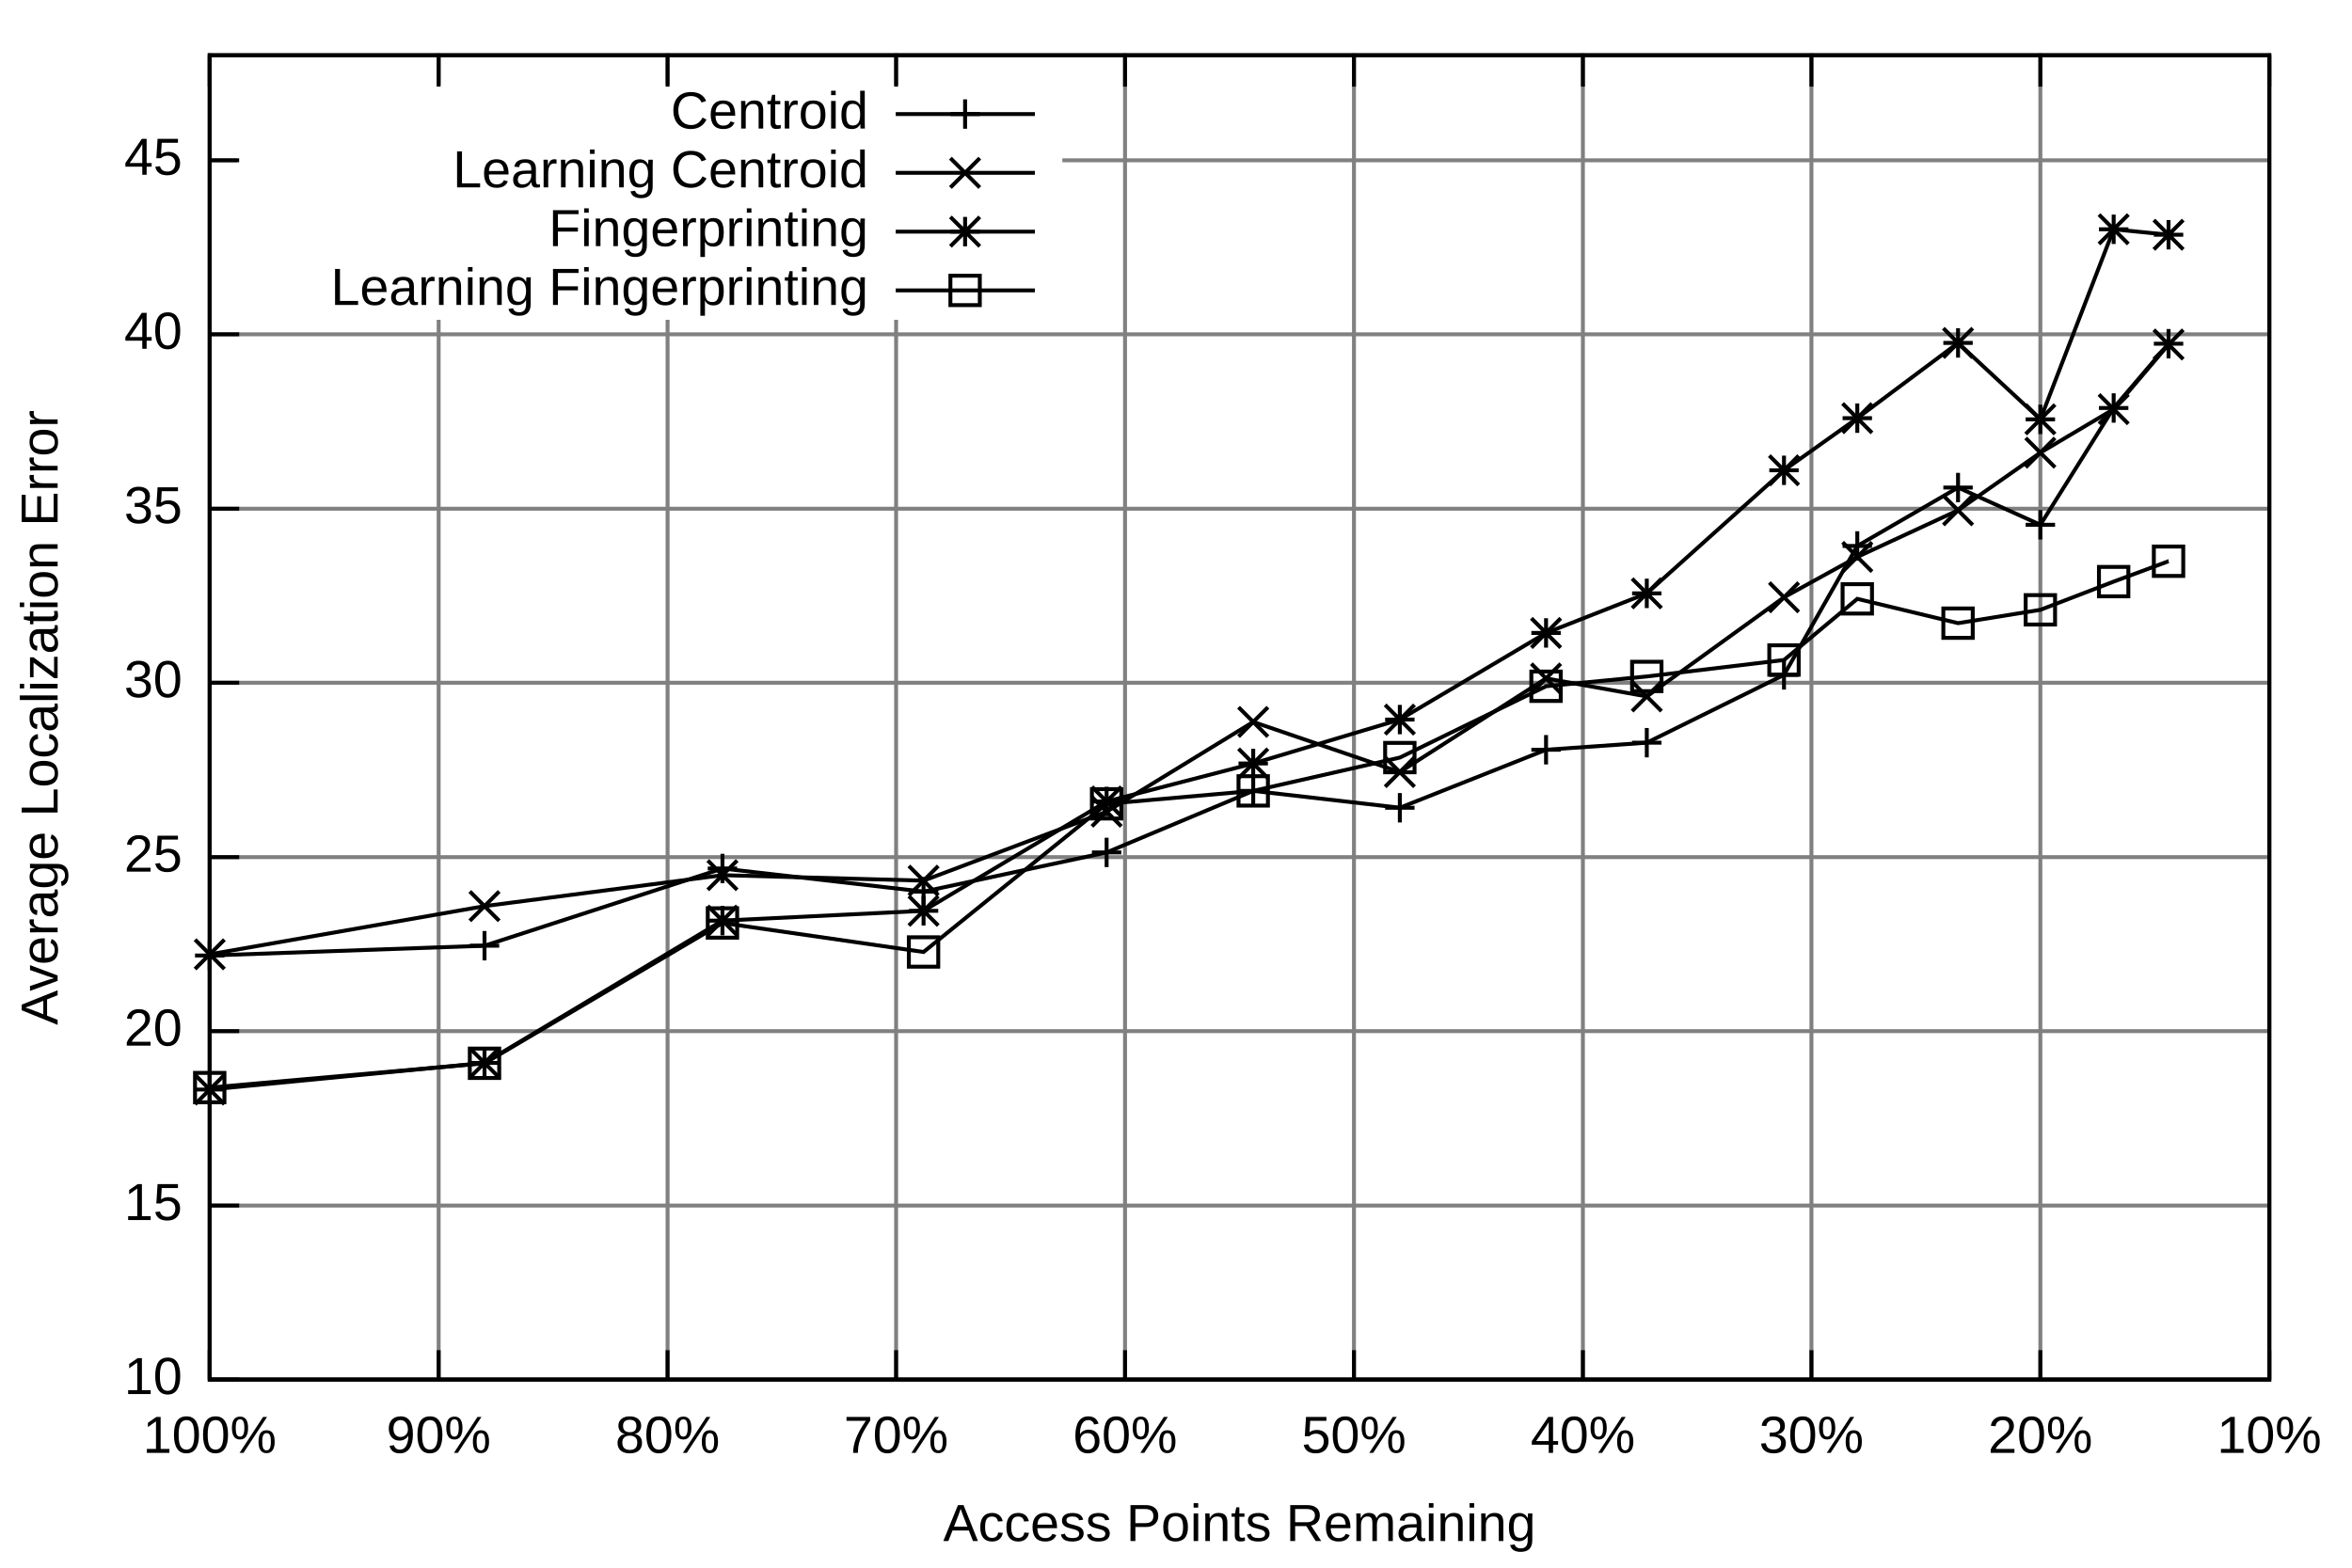
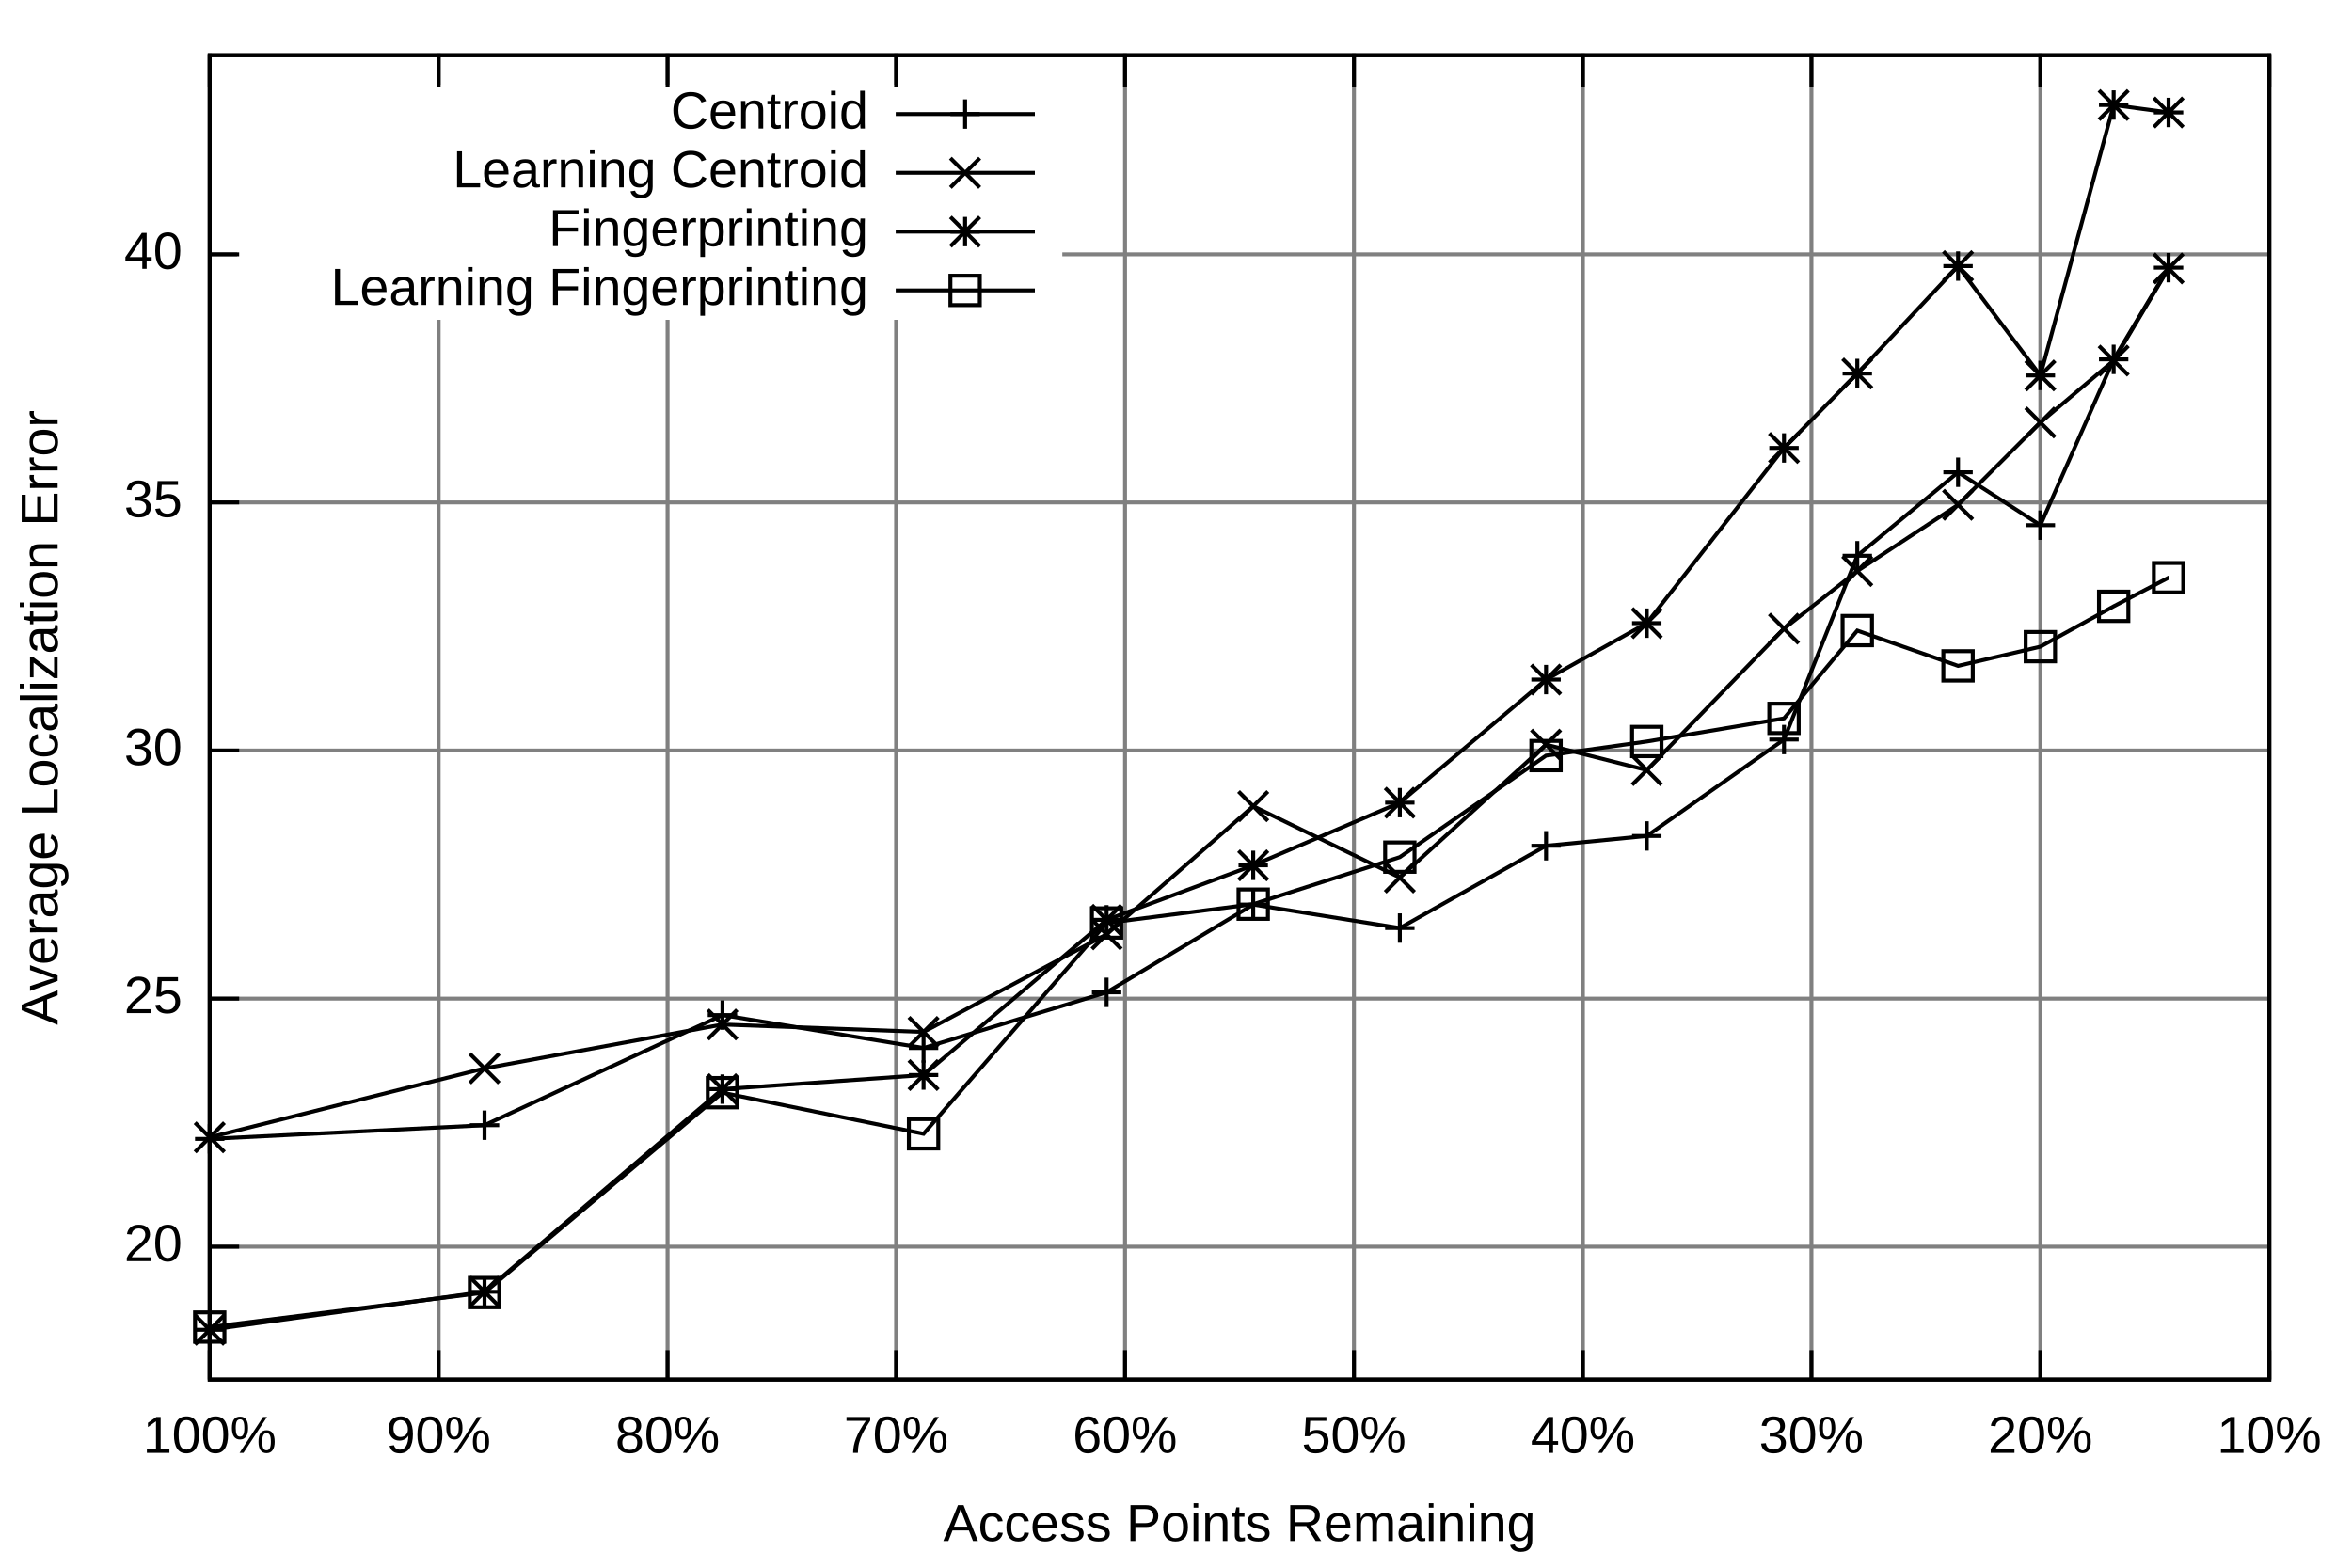
<svg xmlns="http://www.w3.org/2000/svg" xmlns:xlink="http://www.w3.org/1999/xlink" width="600" height="400" viewBox="0 0 600 400">
  <g id="gnuplot_canvas">
    <rect x="0" y="0" width="600" height="400" fill="none" />
    <defs>
      <circle id="gpDot" r="0.5" stroke-width="0.5" />
      <path id="gpPt0" stroke-width="0.267" stroke="currentColor" d="M-1,0 h2 M0,-1 v2" />
      <path id="gpPt1" stroke-width="0.267" stroke="currentColor" d="M-1,-1 L1,1 M1,-1 L-1,1" />
      <path id="gpPt2" stroke-width="0.267" stroke="currentColor" d="M-1,0 L1,0 M0,-1 L0,1 M-1,-1 L1,1 M-1,1 L1,-1" />
      <rect id="gpPt3" stroke-width="0.267" stroke="currentColor" x="-1" y="-1" width="2" height="2" />
      <rect id="gpPt4" stroke-width="0.267" stroke="currentColor" fill="currentColor" x="-1" y="-1" width="2" height="2" />
      <circle id="gpPt5" stroke-width="0.267" stroke="currentColor" cx="0" cy="0" r="1" />
      <use xlink:href="#gpPt5" id="gpPt6" fill="currentColor" stroke="none" />
      <path id="gpPt7" stroke-width="0.267" stroke="currentColor" d="M0,-1.33 L-1.33,0.67 L1.33,0.67 z" />
      <use xlink:href="#gpPt7" id="gpPt8" fill="currentColor" stroke="none" />
      <use xlink:href="#gpPt7" id="gpPt9" stroke="currentColor" transform="rotate(180)" />
      <use xlink:href="#gpPt9" id="gpPt10" fill="currentColor" stroke="none" />
      <use xlink:href="#gpPt3" id="gpPt11" stroke="currentColor" transform="rotate(45)" />
      <use xlink:href="#gpPt11" id="gpPt12" fill="currentColor" stroke="none" />
    </defs>
    <g style="fill:none; color:white; stroke:currentColor; stroke-width:1.00; stroke-linecap:butt; stroke-linejoin:miter">
</g>
    <g style="fill:none; color:black; stroke:currentColor; stroke-width:1.00; stroke-linecap:butt; stroke-linejoin:miter">
</g>
    <g style="fill:none; color:gray; stroke:currentColor; stroke-width:1.00; stroke-linecap:butt; stroke-linejoin:miter">
-       <path class="gridline" d="M53.5,352.0 L578.9,352.0  h0.01" />
-     </g>
-     <g style="fill:none; color:black; stroke:currentColor; stroke-width:1.00; stroke-linecap:butt; stroke-linejoin:miter">
-       <path d="M53.5,352.0 L61.0,352.0  h0.01" />
-       <g transform="translate(46.5,355.7)" style="stroke:none; fill:black; font-family:Arial; font-size:10.00pt; text-anchor:end">
-         <text>10 </text>
-       </g>
-     </g>
-     <g style="fill:none; color:gray; stroke:currentColor; stroke-width:1.00; stroke-linecap:butt; stroke-linejoin:miter">
-       <path class="gridline" d="M53.5,307.6 L578.9,307.6  h0.01" />
-     </g>
-     <g style="fill:none; color:black; stroke:currentColor; stroke-width:1.00; stroke-linecap:butt; stroke-linejoin:miter">
-       <path d="M53.5,307.6 L61.0,307.6  h0.01" />
-       <g transform="translate(46.5,311.3)" style="stroke:none; fill:black; font-family:Arial; font-size:10.00pt; text-anchor:end">
-         <text>15 </text>
-       </g>
-     </g>
-     <g style="fill:none; color:gray; stroke:currentColor; stroke-width:1.00; stroke-linecap:butt; stroke-linejoin:miter">
-       <path class="gridline" d="M53.5,263.1 L578.9,263.1  h0.01" />
-     </g>
-     <g style="fill:none; color:black; stroke:currentColor; stroke-width:1.00; stroke-linecap:butt; stroke-linejoin:miter">
-       <path d="M53.5,263.1 L61.0,263.1  h0.01" />
-       <g transform="translate(46.5,266.8)" style="stroke:none; fill:black; font-family:Arial; font-size:10.00pt; text-anchor:end">
+       <path class="gridline" d="M53.5,318.1 L578.9,318.1  h0.01" />
+     </g>
+     <g style="fill:none; color:black; stroke:currentColor; stroke-width:1.00; stroke-linecap:butt; stroke-linejoin:miter">
+       <path d="M53.5,318.1 L61.0,318.1  h0.01" />
+       <g transform="translate(46.5,321.8)" style="stroke:none; fill:black; font-family:Arial; font-size:10.00pt; text-anchor:end">
        <text>20 </text>
      </g>
    </g>
    <g style="fill:none; color:gray; stroke:currentColor; stroke-width:1.00; stroke-linecap:butt; stroke-linejoin:miter">
-       <path class="gridline" d="M53.5,218.7 L578.9,218.7  h0.01" />
-     </g>
-     <g style="fill:none; color:black; stroke:currentColor; stroke-width:1.00; stroke-linecap:butt; stroke-linejoin:miter">
-       <path d="M53.5,218.7 L61.0,218.7  h0.01" />
-       <g transform="translate(46.5,222.4)" style="stroke:none; fill:black; font-family:Arial; font-size:10.00pt; text-anchor:end">
+       <path class="gridline" d="M53.5,254.8 L578.9,254.8  h0.01" />
+     </g>
+     <g style="fill:none; color:black; stroke:currentColor; stroke-width:1.00; stroke-linecap:butt; stroke-linejoin:miter">
+       <path d="M53.5,254.8 L61.0,254.8  h0.01" />
+       <g transform="translate(46.5,258.5)" style="stroke:none; fill:black; font-family:Arial; font-size:10.00pt; text-anchor:end">
        <text>25 </text>
      </g>
    </g>
    <g style="fill:none; color:gray; stroke:currentColor; stroke-width:1.00; stroke-linecap:butt; stroke-linejoin:miter">
-       <path class="gridline" d="M53.5,174.2 L578.9,174.2  h0.01" />
-     </g>
-     <g style="fill:none; color:black; stroke:currentColor; stroke-width:1.00; stroke-linecap:butt; stroke-linejoin:miter">
-       <path d="M53.5,174.2 L61.0,174.2  h0.01" />
-       <g transform="translate(46.5,177.9)" style="stroke:none; fill:black; font-family:Arial; font-size:10.00pt; text-anchor:end">
+       <path class="gridline" d="M53.5,191.5 L578.9,191.5  h0.01" />
+     </g>
+     <g style="fill:none; color:black; stroke:currentColor; stroke-width:1.00; stroke-linecap:butt; stroke-linejoin:miter">
+       <path d="M53.5,191.5 L61.0,191.5  h0.01" />
+       <g transform="translate(46.5,195.2)" style="stroke:none; fill:black; font-family:Arial; font-size:10.00pt; text-anchor:end">
        <text>30 </text>
      </g>
    </g>
    <g style="fill:none; color:gray; stroke:currentColor; stroke-width:1.00; stroke-linecap:butt; stroke-linejoin:miter">
-       <path class="gridline" d="M53.5,129.8 L578.9,129.8  h0.01" />
-     </g>
-     <g style="fill:none; color:black; stroke:currentColor; stroke-width:1.00; stroke-linecap:butt; stroke-linejoin:miter">
-       <path d="M53.5,129.8 L61.0,129.8  h0.01" />
-       <g transform="translate(46.5,133.5)" style="stroke:none; fill:black; font-family:Arial; font-size:10.00pt; text-anchor:end">
+       <path class="gridline" d="M53.5,128.2 L578.9,128.2  h0.01" />
+     </g>
+     <g style="fill:none; color:black; stroke:currentColor; stroke-width:1.00; stroke-linecap:butt; stroke-linejoin:miter">
+       <path d="M53.5,128.2 L61.0,128.2  h0.01" />
+       <g transform="translate(46.5,131.9)" style="stroke:none; fill:black; font-family:Arial; font-size:10.00pt; text-anchor:end">
        <text>35 </text>
      </g>
    </g>
    <g style="fill:none; color:gray; stroke:currentColor; stroke-width:1.00; stroke-linecap:butt; stroke-linejoin:miter">
-       <path class="gridline" d="M53.5,85.3 L578.9,85.3  h0.01" />
-     </g>
-     <g style="fill:none; color:black; stroke:currentColor; stroke-width:1.00; stroke-linecap:butt; stroke-linejoin:miter">
-       <path d="M53.5,85.3 L61.0,85.3  h0.01" />
-       <g transform="translate(46.5,89.0)" style="stroke:none; fill:black; font-family:Arial; font-size:10.00pt; text-anchor:end">
+       <path class="gridline" d="M53.5,64.9 L60.5,64.9 M271.0,64.9 L578.9,64.9  h0.01" />
+     </g>
+     <g style="fill:none; color:black; stroke:currentColor; stroke-width:1.00; stroke-linecap:butt; stroke-linejoin:miter">
+       <path d="M53.5,64.9 L61.0,64.9  h0.01" />
+       <g transform="translate(46.5,68.6)" style="stroke:none; fill:black; font-family:Arial; font-size:10.00pt; text-anchor:end">
        <text>40 </text>
-       </g>
-     </g>
-     <g style="fill:none; color:gray; stroke:currentColor; stroke-width:1.00; stroke-linecap:butt; stroke-linejoin:miter">
-       <path class="gridline" d="M53.5,40.9 L60.5,40.9 M271.0,40.9 L578.9,40.9  h0.01" />
-     </g>
-     <g style="fill:none; color:black; stroke:currentColor; stroke-width:1.00; stroke-linecap:butt; stroke-linejoin:miter">
-       <path d="M53.5,40.9 L61.0,40.9  h0.01" />
-       <g transform="translate(46.5,44.6)" style="stroke:none; fill:black; font-family:Arial; font-size:10.00pt; text-anchor:end">
-         <text>45 </text>
      </g>
    </g>
    <g style="fill:none; color:gray; stroke:currentColor; stroke-width:1.00; stroke-linecap:butt; stroke-linejoin:miter">
      <path class="gridline" d="M578.9,352.0 L578.9,14.1  h0.01" />
    </g>
    <g style="fill:none; color:black; stroke:currentColor; stroke-width:1.00; stroke-linecap:butt; stroke-linejoin:miter">
      <path d="M578.9,352.0 L578.9,344.5 M578.9,14.1 L578.9,21.6  h0.01" />
      <g transform="translate(578.9,370.7)" style="stroke:none; fill:black; font-family:Arial; font-size:10.00pt; text-anchor:middle">
        <text>10%</text>
      </g>
    </g>
    <g style="fill:none; color:gray; stroke:currentColor; stroke-width:1.00; stroke-linecap:butt; stroke-linejoin:miter">
      <path class="gridline" d="M520.5,352.0 L520.5,14.1  h0.01" />
    </g>
    <g style="fill:none; color:black; stroke:currentColor; stroke-width:1.00; stroke-linecap:butt; stroke-linejoin:miter">
      <path d="M520.5,352.0 L520.5,344.5 M520.5,14.1 L520.5,21.6  h0.01" />
      <g transform="translate(520.5,370.7)" style="stroke:none; fill:black; font-family:Arial; font-size:10.00pt; text-anchor:middle">
        <text>20%</text>
      </g>
    </g>
    <g style="fill:none; color:gray; stroke:currentColor; stroke-width:1.00; stroke-linecap:butt; stroke-linejoin:miter">
      <path class="gridline" d="M462.1,352.0 L462.1,14.1  h0.01" />
    </g>
    <g style="fill:none; color:black; stroke:currentColor; stroke-width:1.00; stroke-linecap:butt; stroke-linejoin:miter">
      <path d="M462.1,352.0 L462.1,344.5 M462.1,14.1 L462.1,21.6  h0.01" />
      <g transform="translate(462.1,370.7)" style="stroke:none; fill:black; font-family:Arial; font-size:10.00pt; text-anchor:middle">
        <text>30%</text>
      </g>
    </g>
    <g style="fill:none; color:gray; stroke:currentColor; stroke-width:1.00; stroke-linecap:butt; stroke-linejoin:miter">
      <path class="gridline" d="M403.8,352.0 L403.8,14.1  h0.01" />
    </g>
    <g style="fill:none; color:black; stroke:currentColor; stroke-width:1.00; stroke-linecap:butt; stroke-linejoin:miter">
      <path d="M403.8,352.0 L403.8,344.5 M403.8,14.1 L403.8,21.6  h0.01" />
      <g transform="translate(403.8,370.7)" style="stroke:none; fill:black; font-family:Arial; font-size:10.00pt; text-anchor:middle">
        <text>40%</text>
      </g>
    </g>
    <g style="fill:none; color:gray; stroke:currentColor; stroke-width:1.00; stroke-linecap:butt; stroke-linejoin:miter">
      <path class="gridline" d="M345.4,352.0 L345.4,14.1  h0.01" />
    </g>
    <g style="fill:none; color:black; stroke:currentColor; stroke-width:1.00; stroke-linecap:butt; stroke-linejoin:miter">
      <path d="M345.4,352.0 L345.4,344.5 M345.4,14.1 L345.4,21.6  h0.01" />
      <g transform="translate(345.4,370.7)" style="stroke:none; fill:black; font-family:Arial; font-size:10.00pt; text-anchor:middle">
        <text>50%</text>
      </g>
    </g>
    <g style="fill:none; color:gray; stroke:currentColor; stroke-width:1.00; stroke-linecap:butt; stroke-linejoin:miter">
      <path class="gridline" d="M287.0,352.0 L287.0,14.1  h0.01" />
    </g>
    <g style="fill:none; color:black; stroke:currentColor; stroke-width:1.00; stroke-linecap:butt; stroke-linejoin:miter">
      <path d="M287.0,352.0 L287.0,344.5 M287.0,14.1 L287.0,21.6  h0.01" />
      <g transform="translate(287.0,370.7)" style="stroke:none; fill:black; font-family:Arial; font-size:10.00pt; text-anchor:middle">
        <text>60%</text>
      </g>
    </g>
    <g style="fill:none; color:gray; stroke:currentColor; stroke-width:1.00; stroke-linecap:butt; stroke-linejoin:miter">
      <path class="gridline" d="M228.6,352.0 L228.6,81.6 M228.6,21.6 L228.6,14.1  h0.01" />
    </g>
    <g style="fill:none; color:black; stroke:currentColor; stroke-width:1.00; stroke-linecap:butt; stroke-linejoin:miter">
      <path d="M228.6,352.0 L228.6,344.5 M228.6,14.1 L228.6,21.6  h0.01" />
      <g transform="translate(228.6,370.7)" style="stroke:none; fill:black; font-family:Arial; font-size:10.00pt; text-anchor:middle">
        <text>70%</text>
      </g>
    </g>
    <g style="fill:none; color:gray; stroke:currentColor; stroke-width:1.00; stroke-linecap:butt; stroke-linejoin:miter">
      <path class="gridline" d="M170.3,352.0 L170.3,81.6 M170.3,21.6 L170.3,14.1  h0.01" />
    </g>
    <g style="fill:none; color:black; stroke:currentColor; stroke-width:1.00; stroke-linecap:butt; stroke-linejoin:miter">
      <path d="M170.3,352.0 L170.3,344.5 M170.3,14.1 L170.3,21.6  h0.01" />
      <g transform="translate(170.3,370.7)" style="stroke:none; fill:black; font-family:Arial; font-size:10.00pt; text-anchor:middle">
        <text>80%</text>
      </g>
    </g>
    <g style="fill:none; color:gray; stroke:currentColor; stroke-width:1.00; stroke-linecap:butt; stroke-linejoin:miter">
      <path class="gridline" d="M111.9,352.0 L111.9,81.6 M111.9,21.6 L111.9,14.1  h0.01" />
    </g>
    <g style="fill:none; color:black; stroke:currentColor; stroke-width:1.00; stroke-linecap:butt; stroke-linejoin:miter">
      <path d="M111.9,352.0 L111.9,344.5 M111.9,14.1 L111.9,21.6  h0.01" />
      <g transform="translate(111.9,370.7)" style="stroke:none; fill:black; font-family:Arial; font-size:10.00pt; text-anchor:middle">
        <text>90%</text>
      </g>
    </g>
    <g style="fill:none; color:gray; stroke:currentColor; stroke-width:1.00; stroke-linecap:butt; stroke-linejoin:miter">
      <path class="gridline" d="M53.5,352.0 L53.5,14.1  h0.01" />
    </g>
    <g style="fill:none; color:black; stroke:currentColor; stroke-width:1.00; stroke-linecap:butt; stroke-linejoin:miter">
      <path d="M53.5,352.0 L53.5,344.5 M53.5,14.1 L53.5,21.6  h0.01" />
      <g transform="translate(53.5,370.7)" style="stroke:none; fill:black; font-family:Arial; font-size:10.00pt; text-anchor:middle">
        <text>100%</text>
      </g>
      <path d="M53.5,14.1 L53.5,352.0 L578.9,352.0 L578.9,14.1 L53.5,14.1 Z  h0.01" />
      <g transform="translate(14.7,183.1) rotate(270)" style="stroke:none; fill:black; font-family:Arial; font-size:10.00pt; text-anchor:middle">
        <text>Average Localization Error</text>
      </g>
      <g transform="translate(316.2,393.2)" style="stroke:none; fill:black; font-family:Arial; font-size:10.00pt; text-anchor:middle">
        <text>Access Points Remaining</text>
      </g>
    </g>
    <g id="gnuplot_plot_1">
      <g style="fill:none; color:red; stroke:currentColor; stroke-width:1.00; stroke-linecap:butt; stroke-linejoin:miter">
        <g transform="translate(221.5,32.8)" style="stroke:none; fill:black; font-family:Arial; font-size:10.00pt; text-anchor:end">
          <text>Centroid</text>
        </g>
-         <path stroke="rgb(  0,   0,   0)" d="M228.5,29.1 L264.0,29.1 M53.5,243.8 L123.6,241.3 L184.3,221.6 L235.6,227.5 L282.3,217.5 L319.7,201.8    L357.1,206.1 L394.4,191.3 L420.1,189.5 L455.1,172.2 L473.8,139.3 L499.5,124.4 L520.5,133.9 L539.2,104.1    L553.2,87.7  h0.01" />
-         <use xlink:href="#gpPt0" transform="translate(53.5,243.8) scale(3.75)" color="rgb(  0,   0,   0)" />
-         <use xlink:href="#gpPt0" transform="translate(123.6,241.3) scale(3.75)" color="rgb(  0,   0,   0)" />
-         <use xlink:href="#gpPt0" transform="translate(184.3,221.6) scale(3.75)" color="rgb(  0,   0,   0)" />
-         <use xlink:href="#gpPt0" transform="translate(235.6,227.5) scale(3.75)" color="rgb(  0,   0,   0)" />
-         <use xlink:href="#gpPt0" transform="translate(282.3,217.5) scale(3.75)" color="rgb(  0,   0,   0)" />
-         <use xlink:href="#gpPt0" transform="translate(319.7,201.8) scale(3.75)" color="rgb(  0,   0,   0)" />
-         <use xlink:href="#gpPt0" transform="translate(357.1,206.1) scale(3.75)" color="rgb(  0,   0,   0)" />
-         <use xlink:href="#gpPt0" transform="translate(394.4,191.3) scale(3.75)" color="rgb(  0,   0,   0)" />
-         <use xlink:href="#gpPt0" transform="translate(420.1,189.5) scale(3.75)" color="rgb(  0,   0,   0)" />
-         <use xlink:href="#gpPt0" transform="translate(455.1,172.2) scale(3.75)" color="rgb(  0,   0,   0)" />
-         <use xlink:href="#gpPt0" transform="translate(473.8,139.3) scale(3.75)" color="rgb(  0,   0,   0)" />
-         <use xlink:href="#gpPt0" transform="translate(499.5,124.4) scale(3.75)" color="rgb(  0,   0,   0)" />
-         <use xlink:href="#gpPt0" transform="translate(520.5,133.9) scale(3.75)" color="rgb(  0,   0,   0)" />
-         <use xlink:href="#gpPt0" transform="translate(539.2,104.1) scale(3.75)" color="rgb(  0,   0,   0)" />
-         <use xlink:href="#gpPt0" transform="translate(553.2,87.7) scale(3.75)" color="rgb(  0,   0,   0)" />
+         <path stroke="rgb(  0,   0,   0)" d="M228.5,29.1 L264.0,29.1 M53.5,290.6 L123.6,287.1 L184.3,259.0 L235.6,267.4 L282.3,253.2 L319.7,230.8    L357.1,236.8 L394.4,215.8 L420.1,213.3 L455.1,188.7 L473.8,141.8 L499.5,120.5 L520.5,134.0 L539.2,91.7    L553.2,68.3  h0.01" />
+         <use xlink:href="#gpPt0" transform="translate(53.5,290.6) scale(3.75)" color="rgb(  0,   0,   0)" />
+         <use xlink:href="#gpPt0" transform="translate(123.6,287.1) scale(3.75)" color="rgb(  0,   0,   0)" />
+         <use xlink:href="#gpPt0" transform="translate(184.3,259.0) scale(3.75)" color="rgb(  0,   0,   0)" />
+         <use xlink:href="#gpPt0" transform="translate(235.6,267.4) scale(3.75)" color="rgb(  0,   0,   0)" />
+         <use xlink:href="#gpPt0" transform="translate(282.3,253.2) scale(3.75)" color="rgb(  0,   0,   0)" />
+         <use xlink:href="#gpPt0" transform="translate(319.7,230.8) scale(3.75)" color="rgb(  0,   0,   0)" />
+         <use xlink:href="#gpPt0" transform="translate(357.1,236.8) scale(3.75)" color="rgb(  0,   0,   0)" />
+         <use xlink:href="#gpPt0" transform="translate(394.4,215.8) scale(3.75)" color="rgb(  0,   0,   0)" />
+         <use xlink:href="#gpPt0" transform="translate(420.1,213.3) scale(3.75)" color="rgb(  0,   0,   0)" />
+         <use xlink:href="#gpPt0" transform="translate(455.1,188.7) scale(3.75)" color="rgb(  0,   0,   0)" />
+         <use xlink:href="#gpPt0" transform="translate(473.8,141.8) scale(3.75)" color="rgb(  0,   0,   0)" />
+         <use xlink:href="#gpPt0" transform="translate(499.5,120.5) scale(3.75)" color="rgb(  0,   0,   0)" />
+         <use xlink:href="#gpPt0" transform="translate(520.5,134.0) scale(3.75)" color="rgb(  0,   0,   0)" />
+         <use xlink:href="#gpPt0" transform="translate(539.2,91.7) scale(3.75)" color="rgb(  0,   0,   0)" />
+         <use xlink:href="#gpPt0" transform="translate(553.2,68.3) scale(3.75)" color="rgb(  0,   0,   0)" />
        <use xlink:href="#gpPt0" transform="translate(246.2,29.1) scale(3.75)" color="rgb(  0,   0,   0)" />
      </g>
    </g>
    <g id="gnuplot_plot_2">
      <g style="fill:none; color:green; stroke:currentColor; stroke-width:1.00; stroke-linecap:butt; stroke-linejoin:miter">
        <g transform="translate(221.5,47.8)" style="stroke:none; fill:black; font-family:Arial; font-size:10.00pt; text-anchor:end">
          <text>Learning Centroid</text>
        </g>
-         <path stroke="rgb(  0,   0,   0)" d="M228.5,44.1 L264.0,44.1 M53.5,243.5 L123.6,231.2 L184.3,223.3 L235.6,224.7 L282.3,207.1 L319.7,184.2    L357.1,197.0 L394.4,173.1 L420.1,177.7 L455.1,152.4 L473.8,142.1 L499.5,130.2 L520.5,115.5 L539.2,104.4    L553.2,87.9  h0.01" />
-         <use xlink:href="#gpPt1" transform="translate(53.5,243.5) scale(3.75)" color="rgb(  0,   0,   0)" />
-         <use xlink:href="#gpPt1" transform="translate(123.6,231.2) scale(3.75)" color="rgb(  0,   0,   0)" />
-         <use xlink:href="#gpPt1" transform="translate(184.3,223.3) scale(3.75)" color="rgb(  0,   0,   0)" />
-         <use xlink:href="#gpPt1" transform="translate(235.6,224.7) scale(3.75)" color="rgb(  0,   0,   0)" />
-         <use xlink:href="#gpPt1" transform="translate(282.3,207.1) scale(3.75)" color="rgb(  0,   0,   0)" />
-         <use xlink:href="#gpPt1" transform="translate(319.7,184.2) scale(3.75)" color="rgb(  0,   0,   0)" />
-         <use xlink:href="#gpPt1" transform="translate(357.1,197.0) scale(3.75)" color="rgb(  0,   0,   0)" />
-         <use xlink:href="#gpPt1" transform="translate(394.4,173.1) scale(3.75)" color="rgb(  0,   0,   0)" />
-         <use xlink:href="#gpPt1" transform="translate(420.1,177.7) scale(3.75)" color="rgb(  0,   0,   0)" />
-         <use xlink:href="#gpPt1" transform="translate(455.1,152.4) scale(3.75)" color="rgb(  0,   0,   0)" />
-         <use xlink:href="#gpPt1" transform="translate(473.8,142.1) scale(3.75)" color="rgb(  0,   0,   0)" />
-         <use xlink:href="#gpPt1" transform="translate(499.5,130.2) scale(3.75)" color="rgb(  0,   0,   0)" />
-         <use xlink:href="#gpPt1" transform="translate(520.5,115.5) scale(3.75)" color="rgb(  0,   0,   0)" />
-         <use xlink:href="#gpPt1" transform="translate(539.2,104.4) scale(3.75)" color="rgb(  0,   0,   0)" />
-         <use xlink:href="#gpPt1" transform="translate(553.2,87.9) scale(3.75)" color="rgb(  0,   0,   0)" />
+         <path stroke="rgb(  0,   0,   0)" d="M228.5,44.1 L264.0,44.1 M53.5,290.2 L123.6,272.6 L184.3,261.4 L235.6,263.3 L282.3,238.4 L319.7,205.7    L357.1,223.9 L394.4,190.0 L420.1,196.5 L455.1,160.4 L473.8,145.7 L499.5,128.8 L520.5,107.8 L539.2,92.0    L553.2,68.5  h0.01" />
+         <use xlink:href="#gpPt1" transform="translate(53.5,290.2) scale(3.75)" color="rgb(  0,   0,   0)" />
+         <use xlink:href="#gpPt1" transform="translate(123.6,272.6) scale(3.75)" color="rgb(  0,   0,   0)" />
+         <use xlink:href="#gpPt1" transform="translate(184.3,261.4) scale(3.75)" color="rgb(  0,   0,   0)" />
+         <use xlink:href="#gpPt1" transform="translate(235.6,263.3) scale(3.75)" color="rgb(  0,   0,   0)" />
+         <use xlink:href="#gpPt1" transform="translate(282.3,238.4) scale(3.75)" color="rgb(  0,   0,   0)" />
+         <use xlink:href="#gpPt1" transform="translate(319.7,205.7) scale(3.75)" color="rgb(  0,   0,   0)" />
+         <use xlink:href="#gpPt1" transform="translate(357.1,223.9) scale(3.75)" color="rgb(  0,   0,   0)" />
+         <use xlink:href="#gpPt1" transform="translate(394.4,190.0) scale(3.75)" color="rgb(  0,   0,   0)" />
+         <use xlink:href="#gpPt1" transform="translate(420.1,196.5) scale(3.75)" color="rgb(  0,   0,   0)" />
+         <use xlink:href="#gpPt1" transform="translate(455.1,160.4) scale(3.75)" color="rgb(  0,   0,   0)" />
+         <use xlink:href="#gpPt1" transform="translate(473.8,145.7) scale(3.75)" color="rgb(  0,   0,   0)" />
+         <use xlink:href="#gpPt1" transform="translate(499.5,128.8) scale(3.75)" color="rgb(  0,   0,   0)" />
+         <use xlink:href="#gpPt1" transform="translate(520.5,107.8) scale(3.75)" color="rgb(  0,   0,   0)" />
+         <use xlink:href="#gpPt1" transform="translate(539.2,92.0) scale(3.75)" color="rgb(  0,   0,   0)" />
+         <use xlink:href="#gpPt1" transform="translate(553.2,68.5) scale(3.75)" color="rgb(  0,   0,   0)" />
        <use xlink:href="#gpPt1" transform="translate(246.2,44.1) scale(3.75)" color="rgb(  0,   0,   0)" />
      </g>
    </g>
    <g id="gnuplot_plot_3">
      <g style="fill:none; color:blue; stroke:currentColor; stroke-width:1.00; stroke-linecap:butt; stroke-linejoin:miter">
        <g transform="translate(221.5,62.8)" style="stroke:none; fill:black; font-family:Arial; font-size:10.00pt; text-anchor:end">
          <text>Fingerprinting</text>
        </g>
-         <path stroke="rgb(  0,   0,   0)" d="M228.5,59.1 L264.0,59.1 M53.5,278.0 L123.6,271.2 L184.3,234.9 L235.6,232.4 L282.3,204.5 L319.7,194.8    L357.1,183.6 L394.4,161.5 L420.1,151.4 L455.1,120.0 L473.8,106.7 L499.5,87.5 L520.5,107.0 L539.2,58.5    L553.2,59.9  h0.01" />
-         <use xlink:href="#gpPt2" transform="translate(53.5,278.0) scale(3.75)" color="rgb(  0,   0,   0)" />
-         <use xlink:href="#gpPt2" transform="translate(123.6,271.2) scale(3.75)" color="rgb(  0,   0,   0)" />
-         <use xlink:href="#gpPt2" transform="translate(184.3,234.9) scale(3.75)" color="rgb(  0,   0,   0)" />
-         <use xlink:href="#gpPt2" transform="translate(235.6,232.4) scale(3.75)" color="rgb(  0,   0,   0)" />
-         <use xlink:href="#gpPt2" transform="translate(282.3,204.5) scale(3.75)" color="rgb(  0,   0,   0)" />
-         <use xlink:href="#gpPt2" transform="translate(319.7,194.8) scale(3.75)" color="rgb(  0,   0,   0)" />
-         <use xlink:href="#gpPt2" transform="translate(357.1,183.6) scale(3.75)" color="rgb(  0,   0,   0)" />
-         <use xlink:href="#gpPt2" transform="translate(394.4,161.5) scale(3.75)" color="rgb(  0,   0,   0)" />
-         <use xlink:href="#gpPt2" transform="translate(420.1,151.4) scale(3.75)" color="rgb(  0,   0,   0)" />
-         <use xlink:href="#gpPt2" transform="translate(455.1,120.0) scale(3.75)" color="rgb(  0,   0,   0)" />
-         <use xlink:href="#gpPt2" transform="translate(473.8,106.7) scale(3.75)" color="rgb(  0,   0,   0)" />
-         <use xlink:href="#gpPt2" transform="translate(499.5,87.5) scale(3.75)" color="rgb(  0,   0,   0)" />
-         <use xlink:href="#gpPt2" transform="translate(520.5,107.0) scale(3.75)" color="rgb(  0,   0,   0)" />
-         <use xlink:href="#gpPt2" transform="translate(539.2,58.5) scale(3.75)" color="rgb(  0,   0,   0)" />
-         <use xlink:href="#gpPt2" transform="translate(553.2,59.9) scale(3.75)" color="rgb(  0,   0,   0)" />
+         <path stroke="rgb(  0,   0,   0)" d="M228.5,59.1 L264.0,59.1 M53.5,339.3 L123.6,329.6 L184.3,277.9 L235.6,274.3 L282.3,234.7 L319.7,220.8    L357.1,204.8 L394.4,173.4 L420.1,159.0 L455.1,114.3 L473.8,95.3 L499.5,67.9 L520.5,95.8 L539.2,26.8    L553.2,28.7  h0.01" />
+         <use xlink:href="#gpPt2" transform="translate(53.5,339.3) scale(3.75)" color="rgb(  0,   0,   0)" />
+         <use xlink:href="#gpPt2" transform="translate(123.6,329.6) scale(3.75)" color="rgb(  0,   0,   0)" />
+         <use xlink:href="#gpPt2" transform="translate(184.3,277.9) scale(3.75)" color="rgb(  0,   0,   0)" />
+         <use xlink:href="#gpPt2" transform="translate(235.6,274.3) scale(3.75)" color="rgb(  0,   0,   0)" />
+         <use xlink:href="#gpPt2" transform="translate(282.3,234.7) scale(3.75)" color="rgb(  0,   0,   0)" />
+         <use xlink:href="#gpPt2" transform="translate(319.7,220.8) scale(3.75)" color="rgb(  0,   0,   0)" />
+         <use xlink:href="#gpPt2" transform="translate(357.1,204.8) scale(3.75)" color="rgb(  0,   0,   0)" />
+         <use xlink:href="#gpPt2" transform="translate(394.4,173.4) scale(3.75)" color="rgb(  0,   0,   0)" />
+         <use xlink:href="#gpPt2" transform="translate(420.1,159.0) scale(3.75)" color="rgb(  0,   0,   0)" />
+         <use xlink:href="#gpPt2" transform="translate(455.1,114.3) scale(3.75)" color="rgb(  0,   0,   0)" />
+         <use xlink:href="#gpPt2" transform="translate(473.8,95.3) scale(3.75)" color="rgb(  0,   0,   0)" />
+         <use xlink:href="#gpPt2" transform="translate(499.5,67.9) scale(3.75)" color="rgb(  0,   0,   0)" />
+         <use xlink:href="#gpPt2" transform="translate(520.5,95.8) scale(3.75)" color="rgb(  0,   0,   0)" />
+         <use xlink:href="#gpPt2" transform="translate(539.2,26.8) scale(3.75)" color="rgb(  0,   0,   0)" />
+         <use xlink:href="#gpPt2" transform="translate(553.2,28.7) scale(3.75)" color="rgb(  0,   0,   0)" />
        <use xlink:href="#gpPt2" transform="translate(246.2,59.1) scale(3.75)" color="rgb(  0,   0,   0)" />
      </g>
    </g>
    <g id="gnuplot_plot_4">
      <g style="fill:none; color:cyan; stroke:currentColor; stroke-width:1.00; stroke-linecap:butt; stroke-linejoin:miter">
        <g transform="translate(221.5,77.8)" style="stroke:none; fill:black; font-family:Arial; font-size:10.00pt; text-anchor:end">
          <text>Learning Fingerprinting</text>
        </g>
-         <path stroke="rgb(  0,   0,   0)" d="M228.5,74.1 L264.0,74.1 M53.5,277.5 L123.6,271.3 L184.3,235.5 L235.6,242.9 L282.3,205.1 L319.7,201.8    L357.1,193.3 L394.4,175.1 L420.1,172.6 L455.1,168.4 L473.8,152.8 L499.5,159.0 L520.5,155.6 L539.2,148.4    L553.2,143.2  h0.01" />
-         <use xlink:href="#gpPt3" transform="translate(53.5,277.5) scale(3.75)" color="rgb(  0,   0,   0)" />
-         <use xlink:href="#gpPt3" transform="translate(123.6,271.3) scale(3.75)" color="rgb(  0,   0,   0)" />
-         <use xlink:href="#gpPt3" transform="translate(184.3,235.5) scale(3.75)" color="rgb(  0,   0,   0)" />
-         <use xlink:href="#gpPt3" transform="translate(235.6,242.9) scale(3.75)" color="rgb(  0,   0,   0)" />
-         <use xlink:href="#gpPt3" transform="translate(282.3,205.1) scale(3.75)" color="rgb(  0,   0,   0)" />
-         <use xlink:href="#gpPt3" transform="translate(319.7,201.8) scale(3.75)" color="rgb(  0,   0,   0)" />
-         <use xlink:href="#gpPt3" transform="translate(357.1,193.3) scale(3.75)" color="rgb(  0,   0,   0)" />
-         <use xlink:href="#gpPt3" transform="translate(394.4,175.1) scale(3.75)" color="rgb(  0,   0,   0)" />
-         <use xlink:href="#gpPt3" transform="translate(420.1,172.6) scale(3.75)" color="rgb(  0,   0,   0)" />
-         <use xlink:href="#gpPt3" transform="translate(455.1,168.4) scale(3.75)" color="rgb(  0,   0,   0)" />
-         <use xlink:href="#gpPt3" transform="translate(473.8,152.8) scale(3.75)" color="rgb(  0,   0,   0)" />
-         <use xlink:href="#gpPt3" transform="translate(499.5,159.0) scale(3.75)" color="rgb(  0,   0,   0)" />
-         <use xlink:href="#gpPt3" transform="translate(520.5,155.6) scale(3.75)" color="rgb(  0,   0,   0)" />
-         <use xlink:href="#gpPt3" transform="translate(539.2,148.4) scale(3.75)" color="rgb(  0,   0,   0)" />
-         <use xlink:href="#gpPt3" transform="translate(553.2,143.2) scale(3.75)" color="rgb(  0,   0,   0)" />
+         <path stroke="rgb(  0,   0,   0)" d="M228.5,74.1 L264.0,74.1 M53.5,338.6 L123.6,329.8 L184.3,278.8 L235.6,289.3 L282.3,235.5 L319.7,230.7    L357.1,218.7 L394.4,192.8 L420.1,189.2 L455.1,183.3 L473.8,160.9 L499.5,169.9 L520.5,165.0 L539.2,154.7    L553.2,147.4  h0.01" />
+         <use xlink:href="#gpPt3" transform="translate(53.5,338.6) scale(3.75)" color="rgb(  0,   0,   0)" />
+         <use xlink:href="#gpPt3" transform="translate(123.6,329.8) scale(3.75)" color="rgb(  0,   0,   0)" />
+         <use xlink:href="#gpPt3" transform="translate(184.3,278.8) scale(3.75)" color="rgb(  0,   0,   0)" />
+         <use xlink:href="#gpPt3" transform="translate(235.6,289.3) scale(3.75)" color="rgb(  0,   0,   0)" />
+         <use xlink:href="#gpPt3" transform="translate(282.3,235.5) scale(3.75)" color="rgb(  0,   0,   0)" />
+         <use xlink:href="#gpPt3" transform="translate(319.7,230.7) scale(3.75)" color="rgb(  0,   0,   0)" />
+         <use xlink:href="#gpPt3" transform="translate(357.1,218.7) scale(3.75)" color="rgb(  0,   0,   0)" />
+         <use xlink:href="#gpPt3" transform="translate(394.4,192.8) scale(3.75)" color="rgb(  0,   0,   0)" />
+         <use xlink:href="#gpPt3" transform="translate(420.1,189.2) scale(3.75)" color="rgb(  0,   0,   0)" />
+         <use xlink:href="#gpPt3" transform="translate(455.1,183.3) scale(3.75)" color="rgb(  0,   0,   0)" />
+         <use xlink:href="#gpPt3" transform="translate(473.8,160.9) scale(3.75)" color="rgb(  0,   0,   0)" />
+         <use xlink:href="#gpPt3" transform="translate(499.5,169.9) scale(3.75)" color="rgb(  0,   0,   0)" />
+         <use xlink:href="#gpPt3" transform="translate(520.5,165.0) scale(3.75)" color="rgb(  0,   0,   0)" />
+         <use xlink:href="#gpPt3" transform="translate(539.2,154.7) scale(3.75)" color="rgb(  0,   0,   0)" />
+         <use xlink:href="#gpPt3" transform="translate(553.2,147.4) scale(3.75)" color="rgb(  0,   0,   0)" />
        <use xlink:href="#gpPt3" transform="translate(246.2,74.1) scale(3.75)" color="rgb(  0,   0,   0)" />
      </g>
    </g>
    <g style="fill:none; color:black; stroke:currentColor; stroke-width:1.00; stroke-linecap:butt; stroke-linejoin:miter">
      <path d="M53.5,14.1 L53.5,352.0 L578.9,352.0 L578.9,14.1 L53.5,14.1 Z  h0.01" />
    </g>
  </g>
</svg>
